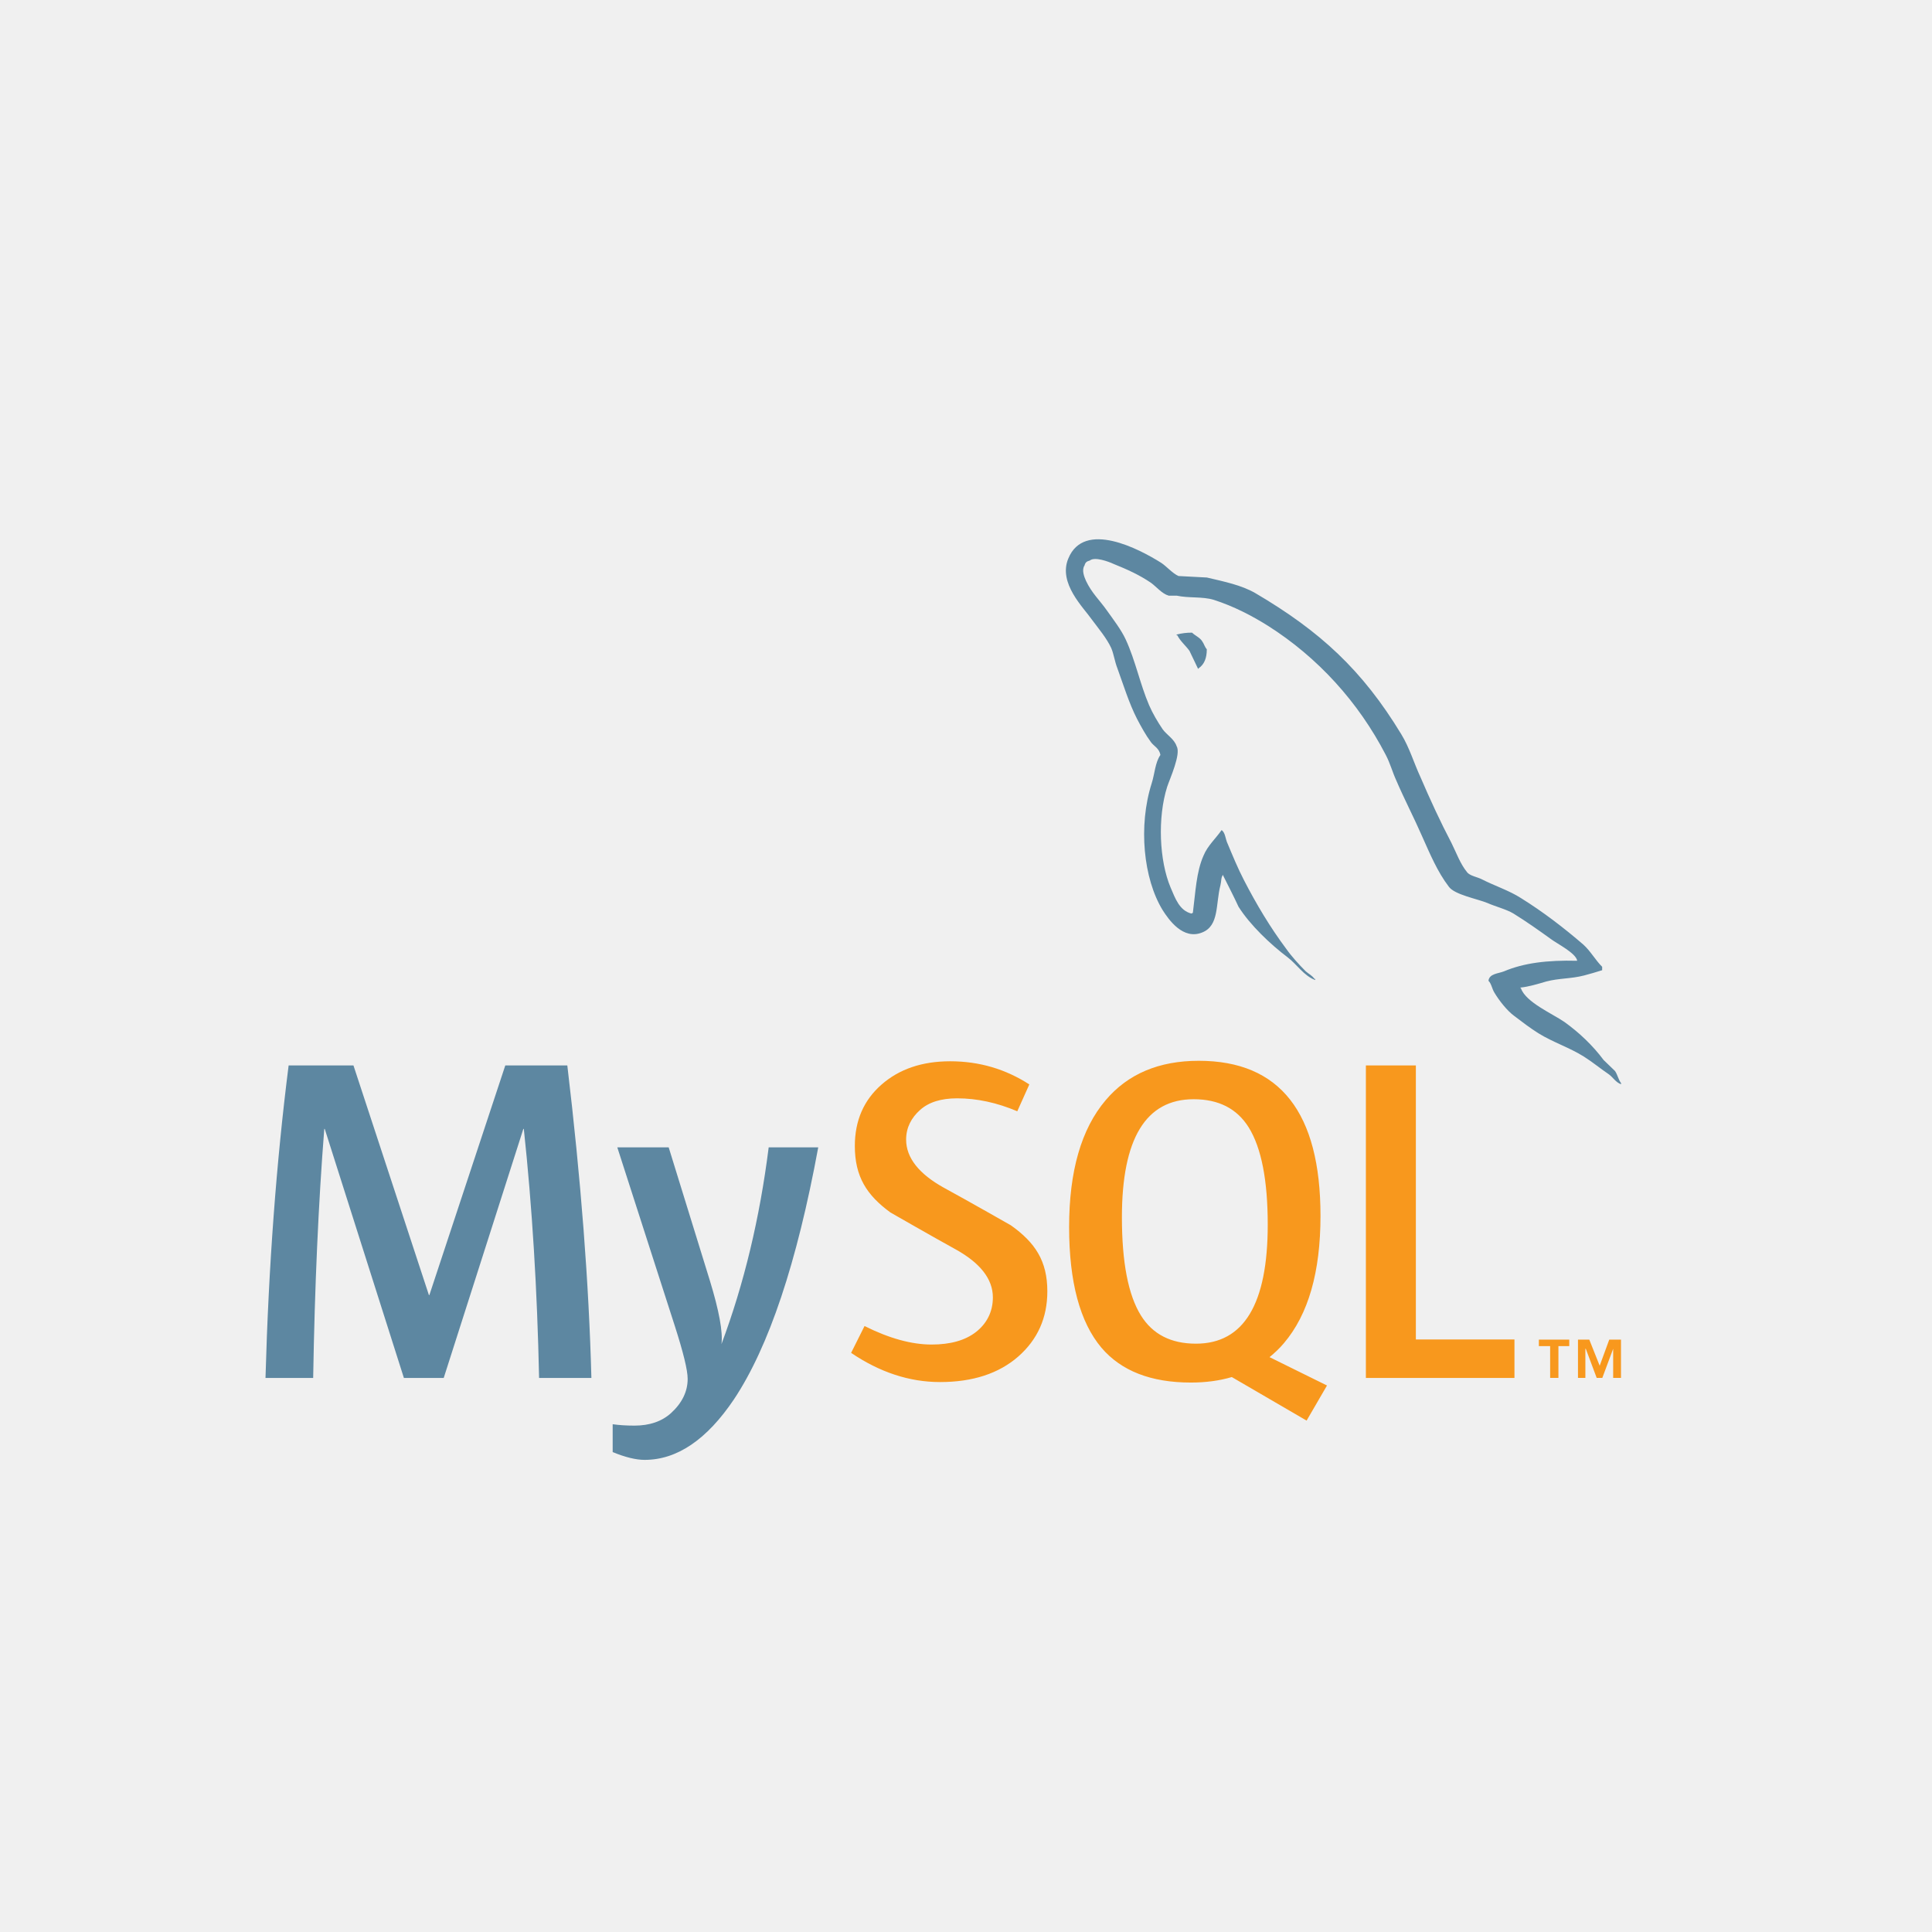
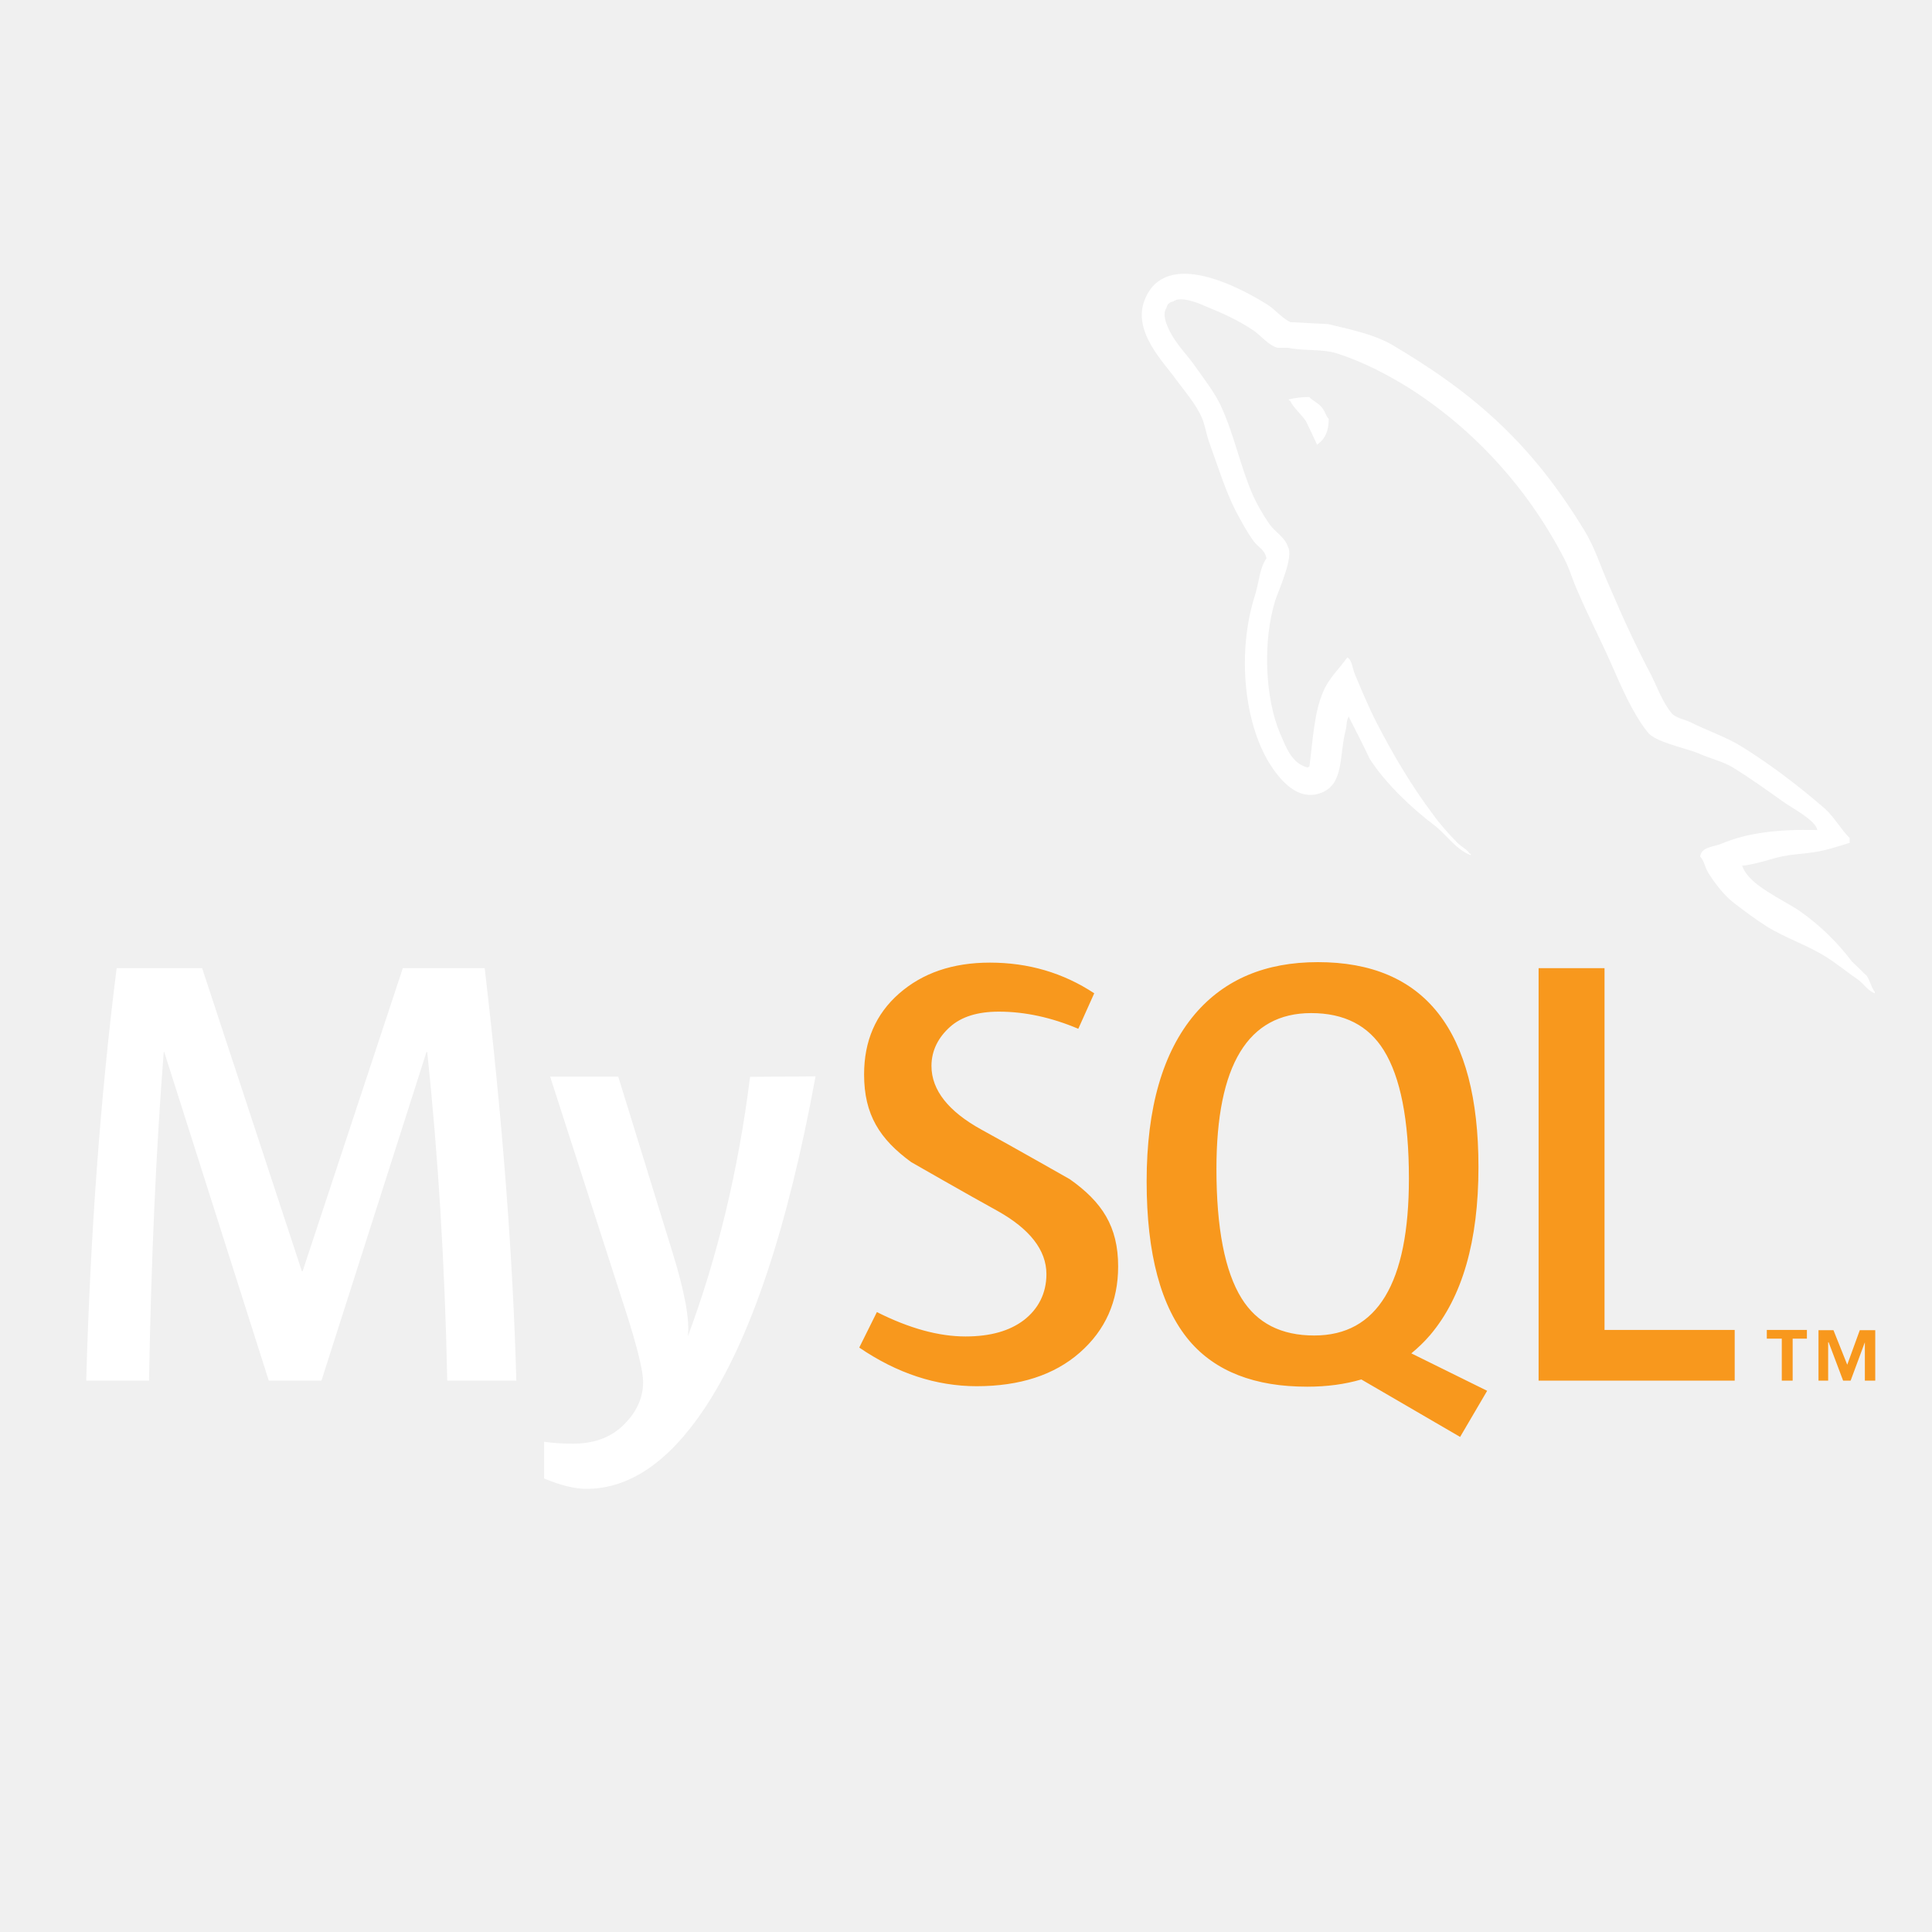
- <svg xmlns="http://www.w3.org/2000/svg" width="191.151px" height="191.151px" viewBox="-18.458 -22.75 191.151 191.151">
-   <path d="M-18.458 6.58h191.151v132.49H-18.458V6.58z" fill="none" />
-   <path d="M40.054 113.583h-5.175c-.183-8.735-.687-16.947-1.511-24.642h-.046l-7.879 24.642h-3.94l-7.832-24.642h-.045c-.581 7.388-.947 15.602-1.099 24.642H7.81c.304-10.993 1.068-21.299 2.289-30.919h6.414l7.465 22.719h.046l7.511-22.719h6.137c1.344 11.268 2.138 21.575 2.382 30.919M62.497 90.771c-2.107 11.434-4.887 19.742-8.337 24.928-2.688 3.992-5.633 5.99-8.84 5.99-.855 0-1.91-.258-3.16-.77v-2.757c.611.088 1.328.138 2.152.138 1.498 0 2.702-.412 3.62-1.238 1.098-1.006 1.647-2.137 1.647-3.388 0-.858-.428-2.612-1.282-5.268L42.618 90.77h5.084l4.076 13.19c.916 2.995 1.298 5.086 1.145 6.277 2.229-5.953 3.786-12.444 4.673-19.468h4.901v.002z" fill="#5d87a1" />
-   <path d="M131.382 113.583h-14.7V82.664h4.945v27.113h9.755v3.806zM112.834 114.33l-5.684-2.805c.504-.414.986-.862 1.42-1.381 2.416-2.838 3.621-7.035 3.621-12.594 0-10.229-4.014-15.346-12.045-15.346-3.938 0-7.01 1.298-9.207 3.895-2.414 2.84-3.619 7.022-3.619 12.551 0 5.435 1.068 9.422 3.205 11.951 1.955 2.291 4.902 3.438 8.843 3.438 1.47 0 2.819-.18 4.048-.543l7.4 4.308 2.018-3.474zm-18.413-6.934c-1.252-2.014-1.878-5.248-1.878-9.707 0-7.785 2.365-11.682 7.1-11.682 2.475 0 4.289.932 5.449 2.792 1.25 2.017 1.879 5.222 1.879 9.619 0 7.849-2.367 11.774-7.099 11.774-2.476.001-4.29-.928-5.451-2.796M85.165 105.013c0 2.622-.962 4.773-2.884 6.458-1.924 1.678-4.504 2.519-7.737 2.519-3.024 0-5.956-.966-8.794-2.888l1.329-2.655c2.442 1.223 4.653 1.831 6.638 1.831 1.863 0 3.319-.413 4.375-1.232 1.055-.822 1.684-1.975 1.684-3.433 0-1.837-1.281-3.407-3.631-4.722-2.167-1.19-6.501-3.678-6.501-3.678-2.349-1.712-3.525-3.55-3.525-6.578 0-2.506.877-4.529 2.632-6.068 1.757-1.545 4.024-2.315 6.803-2.315 2.87 0 5.479.769 7.829 2.291l-1.192 2.656c-2.01-.854-3.994-1.281-5.951-1.281-1.585 0-2.809.381-3.66 1.146-.858.762-1.387 1.737-1.387 2.933 0 1.828 1.308 3.418 3.722 4.759 2.196 1.192 6.638 3.723 6.638 3.723 2.409 1.709 3.612 3.53 3.612 6.534" fill="#f8981d" />
-   <path d="M137.59 72.308c-2.99-.076-5.305.225-7.248 1.047-.561.224-1.453.224-1.531.933.303.3.338.784.601 1.198.448.747 1.229 1.752 1.942 2.276.783.6 1.569 1.194 2.393 1.717 1.453.899 3.1 1.422 4.516 2.318.825.521 1.645 1.195 2.471 1.756.406.299.666.784 1.193.971v-.114c-.264-.336-.339-.822-.598-1.196l-1.122-1.082c-1.084-1.456-2.431-2.727-3.884-3.771-1.196-.824-3.812-1.944-4.297-3.322l-.076-.076c.822-.077 1.797-.375 2.578-.604 1.271-.335 2.43-.259 3.734-.594.6-.15 1.195-.338 1.797-.523v-.337c-.676-.673-1.158-1.567-1.869-2.203-1.902-1.643-3.998-3.25-6.164-4.595-1.16-.749-2.652-1.231-3.887-1.868-.445-.225-1.195-.336-1.457-.71-.67-.822-1.047-1.904-1.533-2.877-1.08-2.053-2.129-4.331-3.061-6.502-.674-1.456-1.084-2.91-1.906-4.257-3.85-6.35-8.031-10.196-14.457-13.971-1.381-.786-3.024-1.121-4.779-1.533l-2.803-.148c-.598-.262-1.197-.973-1.719-1.309-2.132-1.344-7.621-4.257-9.189-.411-1.01 2.431 1.494 4.821 2.354 6.054.635.856 1.458 1.83 1.902 2.802.263.635.337 1.309.6 1.98.598 1.644 1.157 3.473 1.943 5.007.41.782.857 1.604 1.381 2.312.3.414.822.597.936 1.272-.521.744-.562 1.867-.861 2.801-1.344 4.221-.819 9.45 1.086 12.552.596.934 2.018 2.99 3.92 2.202 1.684-.672 1.311-2.801 1.795-4.668.111-.451.038-.747.262-1.043v.073c.521 1.045 1.047 2.052 1.53 3.1 1.159 1.829 3.177 3.735 4.858 5.002.895.676 1.604 1.832 2.725 2.245V74.1h-.074c-.227-.335-.559-.485-.857-.745-.674-.673-1.42-1.495-1.943-2.241-1.566-2.093-2.952-4.41-4.182-6.801-.602-1.16-1.121-2.428-1.606-3.586-.226-.447-.226-1.121-.601-1.346-.562.821-1.381 1.532-1.791 2.538-.711 1.609-.785 3.588-1.049 5.646l-.147.072c-1.19-.299-1.604-1.53-2.056-2.575-1.119-2.654-1.307-6.914-.336-9.976.26-.783 1.385-3.249.936-3.995-.225-.715-.973-1.122-1.383-1.685-.482-.708-1.01-1.604-1.346-2.39-.896-2.091-1.347-4.408-2.312-6.498-.451-.974-1.234-1.982-1.868-2.879-.712-1.008-1.495-1.718-2.058-2.913-.186-.411-.447-1.083-.148-1.53.073-.3.225-.412.523-.487.484-.409 1.867.111 2.352.336 1.385.56 2.543 1.083 3.699 1.867.523.375 1.084 1.085 1.755 1.272h.786c1.193.26 2.538.072 3.661.41 1.979.636 3.772 1.569 5.38 2.576 4.893 3.103 8.928 7.512 11.652 12.778.447.858.637 1.644 1.045 2.539.787 1.832 1.76 3.7 2.541 5.493.785 1.755 1.533 3.547 2.654 5.005.559.784 2.805 1.195 3.812 1.606.745.335 1.905.633 2.577 1.044 1.271.783 2.537 1.682 3.732 2.543.595.448 2.465 1.382 2.576 2.13M99.484 39.844a5.82 5.82 0 0 0-1.529.188v.075h.072c.301.597.824 1.011 1.197 1.532.301.599.562 1.193.857 1.791l.072-.074c.527-.373.789-.971.789-1.868-.227-.264-.262-.522-.451-.784-.22-.374-.705-.56-1.007-.86" fill="#5d87a1" />
-   <path d="M141.148 113.578h.774v-3.788h-1.161l-.947 2.585-1.029-2.585h-1.118v3.788h.731v-2.882h.041l1.078 2.882h.557l1.074-2.882v2.882zm-6.235 0h.819v-3.146h1.072v-.643h-3.008v.643h1.115l.002 3.146z" fill="#f8981d" />
+ <svg xmlns="http://www.w3.org/2000/svg" version="1.1" id="Capa_1" x="0px" y="0px" viewBox="0 0 800 800" style="enable-background:new 0 0 800 800;" xml:space="preserve">
+   <style type="text/css">
+ 	.st0{fill:none;}
+ 	.st1{fill:#FFFFFF;}
+ 	.st2{fill:#F8981D;}
+ </style>
+   <path class="st0" d="M-109.4-19.3H946.4v731.8H-109.4V-19.3z" />
+   <path class="st1" d="M213.8,571.7h-28.6c-1-48.3-3.8-93.6-8.3-136.1h-0.3l-43.5,136.1h-21.8L68,435.6h-0.2  c-3.2,40.8-5.2,86.2-6.1,136.1H35.7c1.7-60.7,5.9-117.7,12.6-170.8h35.4L125,526.4h0.3l41.5-125.5h33.9  C208,463.2,212.4,520.1,213.8,571.7 M337.7,445.7c-11.6,63.2-27,109.1-46.1,137.7c-14.8,22.1-31.1,33.1-48.8,33.1  c-4.7,0-10.6-1.4-17.5-4.3V597c3.4,0.5,7.3,0.8,11.9,0.8c8.3,0,14.9-2.3,20-6.8c6.1-5.6,9.1-11.8,9.1-18.7c0-4.7-2.4-14.4-7.1-29.1  l-31.4-97.4H256l22.5,72.9c5.1,16.5,7.2,28.1,6.3,34.7c12.3-32.9,20.9-68.7,25.8-107.5L337.7,445.7L337.7,445.7L337.7,445.7z" />
+   <path class="st2" d="M718.3,571.7h-81.2V400.9h27.3v149.8h53.9V571.7z M615.8,575.9l-31.4-15.5c2.8-2.3,5.4-4.8,7.8-7.6  c13.3-15.7,20-38.9,20-69.6c0-56.5-22.2-84.8-66.5-84.8c-21.8,0-38.7,7.2-50.9,21.5c-13.3,15.7-20,38.8-20,69.3c0,30,5.9,52,17.7,66  c10.8,12.7,27.1,19,48.8,19c8.1,0,15.6-1,22.4-3l40.9,23.8L615.8,575.9z M514.1,537.6c-6.9-11.1-10.4-29-10.4-53.6  c0-43,13.1-64.5,39.2-64.5c13.7,0,23.7,5.1,30.1,15.4c6.9,11.1,10.4,28.8,10.4,53.1c0,43.4-13.1,65-39.2,65  C530.5,553,520.5,547.9,514.1,537.6 M463,524.4c0,14.5-5.3,26.4-15.9,35.7c-10.6,9.3-24.9,13.9-42.7,13.9c-16.7,0-32.9-5.3-48.6-16  l7.3-14.7c13.5,6.8,25.7,10.1,36.7,10.1c10.3,0,18.3-2.3,24.2-6.8c5.8-4.5,9.3-10.9,9.3-19c0-10.1-7.1-18.8-20.1-26.1  c-12-6.6-35.9-20.3-35.9-20.3c-13-9.5-19.5-19.6-19.5-36.3c0-13.8,4.8-25,14.5-33.5c9.7-8.5,22.2-12.8,37.6-12.8  c15.9,0,30.3,4.2,43.2,12.7l-6.6,14.7c-11.1-4.7-22.1-7.1-32.9-7.1c-8.8,0-15.5,2.1-20.2,6.3c-4.7,4.2-7.7,9.6-7.7,16.2  c0,10.1,7.2,18.9,20.6,26.3c12.1,6.6,36.7,20.6,36.7,20.6C456.3,497.7,463,507.8,463,524.4" />
+   <path class="st1" d="M752.5,343.7c-16.5-0.4-29.3,1.2-40,5.8c-3.1,1.2-8,1.2-8.5,5.2c1.7,1.7,1.9,4.3,3.3,6.6  c2.5,4.1,6.8,9.7,10.7,12.6c4.3,3.3,8.7,6.6,13.2,9.5c8,5,17.1,7.9,24.9,12.8c4.6,2.9,9.1,6.6,13.6,9.7c2.2,1.7,3.7,4.3,6.6,5.4  v-0.6c-1.5-1.9-1.9-4.5-3.3-6.6l-6.2-6c-6-8-13.4-15.1-21.5-20.8c-6.6-4.6-21.1-10.7-23.7-18.4l-0.4-0.4c4.5-0.4,9.9-2.1,14.2-3.3  c7-1.9,13.4-1.4,20.6-3.3c3.3-0.8,6.6-1.9,9.9-2.9V347c-3.7-3.7-6.4-8.7-10.3-12.2c-10.5-9.1-22.1-18-34-25.4  c-6.4-4.1-14.6-6.8-21.5-10.3c-2.5-1.2-6.6-1.9-8-3.9c-3.7-4.5-5.8-10.5-8.5-15.9c-6-11.3-11.8-23.9-16.9-35.9  c-3.7-8-6-16.1-10.5-23.5c-21.3-35.1-44.4-56.3-79.9-77.2c-7.6-4.3-16.7-6.2-26.4-8.5l-15.5-0.8c-3.3-1.4-6.6-5.4-9.5-7.2  c-11.8-7.4-42.1-23.5-50.8-2.3c-5.6,13.4,8.3,26.6,13,33.4c3.5,4.7,8.1,10.1,10.5,15.5c1.5,3.5,1.9,7.2,3.3,10.9  c3.3,9.1,6.4,19.2,10.7,27.7c2.3,4.3,4.7,8.9,7.6,12.8c1.7,2.3,4.5,3.3,5.2,7c-2.9,4.1-3.1,10.3-4.8,15.5c-7.4,23.3-4.5,52.2,6,69.3  c3.3,5.2,11.1,16.5,21.7,12.2c9.3-3.7,7.2-15.5,9.9-25.8c0.6-2.5,0.2-4.1,1.4-5.8v0.4c2.9,5.8,5.8,11.3,8.5,17.1  c6.4,10.1,17.5,20.6,26.8,27.6c4.9,3.7,8.9,10.1,15.1,12.4v-0.6h-0.4c-1.3-1.9-3.1-2.7-4.7-4.1c-3.7-3.7-7.8-8.3-10.7-12.4  c-8.7-11.6-16.3-24.4-23.1-37.6c-3.3-6.4-6.2-13.4-8.9-19.8c-1.2-2.5-1.2-6.2-3.3-7.4c-3.1,4.5-7.6,8.5-9.9,14  c-3.9,8.9-4.3,19.8-5.8,31.2l-0.8,0.4c-6.6-1.7-8.9-8.5-11.4-14.2c-6.2-14.7-7.2-38.2-1.9-55.1c1.4-4.3,7.7-17.9,5.2-22.1  c-1.2-3.9-5.4-6.2-7.6-9.3c-2.7-3.9-5.6-8.9-7.4-13.2c-4.9-11.6-7.4-24.3-12.8-35.9c-2.5-5.4-6.8-10.9-10.3-15.9  c-3.9-5.6-8.3-9.5-11.4-16.1c-1-2.3-2.5-6-0.8-8.5c0.4-1.7,1.2-2.3,2.9-2.7c2.7-2.3,10.3,0.6,13,1.9c7.7,3.1,14,6,20.4,10.3  c2.9,2.1,6,6,9.7,7h4.3c6.6,1.4,14,0.4,20.2,2.3c10.9,3.5,20.8,8.7,29.7,14.2c27,17.1,49.3,41.5,64.4,70.6c2.5,4.7,3.5,9.1,5.8,14  c4.3,10.1,9.7,20.4,14,30.3c4.3,9.7,8.5,19.6,14.7,27.6c3.1,4.3,15.5,6.6,21.1,8.9c4.1,1.9,10.5,3.5,14.2,5.8c7,4.3,14,9.3,20.6,14  C741.6,334.4,751.9,339.6,752.5,343.7 M542.1,164.4c-2.8,0-5.7,0.3-8.4,1v0.4h0.4c1.7,3.3,4.6,5.6,6.6,8.5c1.7,3.3,3.1,6.6,4.7,9.9  l0.4-0.4c2.9-2.1,4.4-5.4,4.4-10.3c-1.3-1.5-1.4-2.9-2.5-4.3C546.4,167.1,543.7,166.1,542.1,164.4" />
+   <path class="st2" d="M772.2,571.7h4.3v-20.9h-6.4l-5.2,14.3l-5.7-14.3H753v20.9h4v-15.9h0.2l6,15.9h3.1l5.9-15.9L772.2,571.7  L772.2,571.7z M737.8,571.7h4.5v-17.4h5.9v-3.6h-16.6v3.6h6.2L737.8,571.7L737.8,571.7z" />
</svg>
